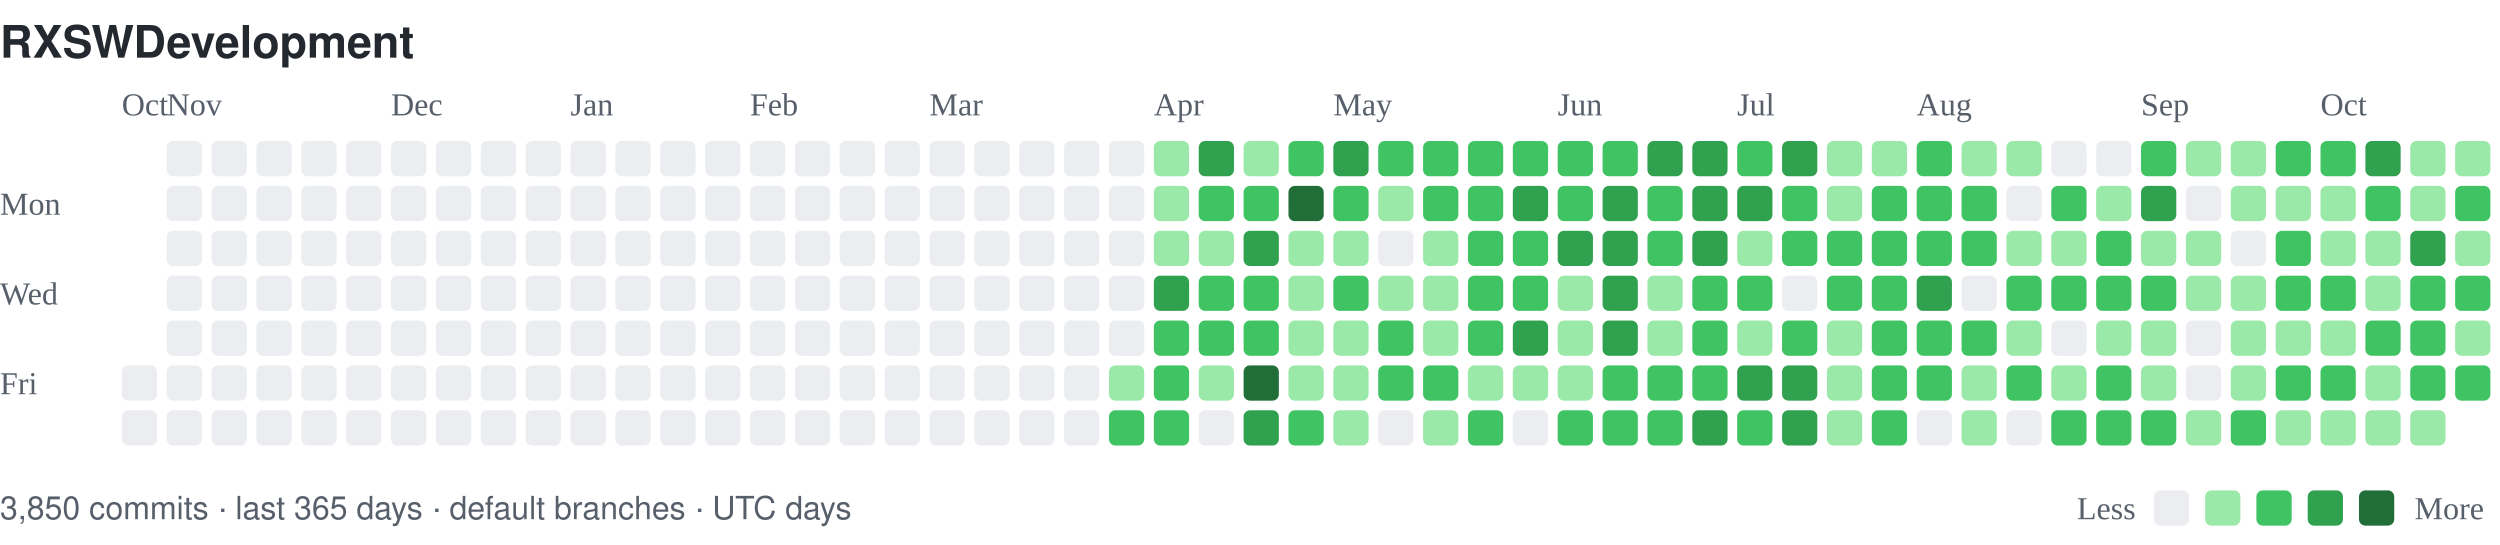
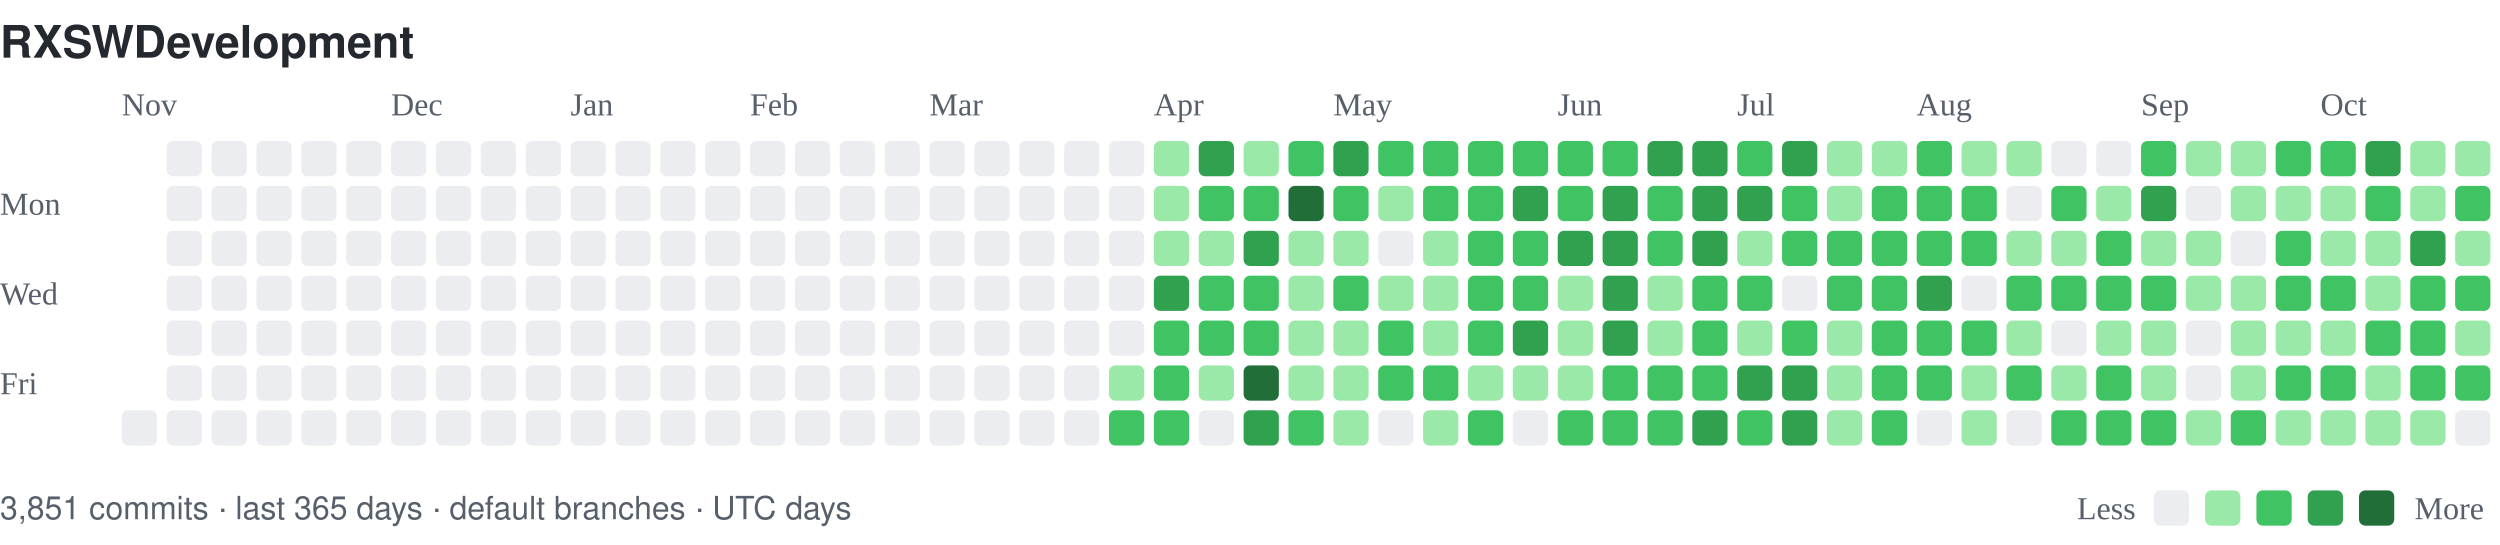
<svg xmlns="http://www.w3.org/2000/svg" width="780" height="170" viewBox="0 0 780 170" role="img">
  <text x="0" y="18" font-size="14" font-weight="600" fill="#24292f" font-family="ui-sans-serif,-apple-system,Segoe UI,Helvetica,Arial,sans-serif">RXSWDevelopment</text>
  <text x="0" y="67" font-size="10" fill="#57606a">Mon</text>
  <text x="0" y="95" font-size="10" fill="#57606a">Wed</text>
  <text x="0" y="123" font-size="10" fill="#57606a">Fri</text>
-   <text x="38" y="36" font-size="10" fill="#57606a">Oct</text>
-   <rect x="38" y="114" width="11" height="11" rx="2" fill="#ebedf0" />
+   <text x="38" y="36" font-size="10" fill="#57606a">Nov</text>
  <rect x="38" y="128" width="11" height="11" rx="2" fill="#ebedf0" />
-   <text x="52" y="36" font-size="10" fill="#57606a">Nov</text>
  <rect x="52" y="44" width="11" height="11" rx="2" fill="#ebedf0" />
  <rect x="52" y="58" width="11" height="11" rx="2" fill="#ebedf0" />
  <rect x="52" y="72" width="11" height="11" rx="2" fill="#ebedf0" />
  <rect x="52" y="86" width="11" height="11" rx="2" fill="#ebedf0" />
  <rect x="52" y="100" width="11" height="11" rx="2" fill="#ebedf0" />
  <rect x="52" y="114" width="11" height="11" rx="2" fill="#ebedf0" />
  <rect x="52" y="128" width="11" height="11" rx="2" fill="#ebedf0" />
  <rect x="66" y="44" width="11" height="11" rx="2" fill="#ebedf0" />
  <rect x="66" y="58" width="11" height="11" rx="2" fill="#ebedf0" />
  <rect x="66" y="72" width="11" height="11" rx="2" fill="#ebedf0" />
  <rect x="66" y="86" width="11" height="11" rx="2" fill="#ebedf0" />
  <rect x="66" y="100" width="11" height="11" rx="2" fill="#ebedf0" />
  <rect x="66" y="114" width="11" height="11" rx="2" fill="#ebedf0" />
  <rect x="66" y="128" width="11" height="11" rx="2" fill="#ebedf0" />
  <rect x="80" y="44" width="11" height="11" rx="2" fill="#ebedf0" />
  <rect x="80" y="58" width="11" height="11" rx="2" fill="#ebedf0" />
  <rect x="80" y="72" width="11" height="11" rx="2" fill="#ebedf0" />
  <rect x="80" y="86" width="11" height="11" rx="2" fill="#ebedf0" />
  <rect x="80" y="100" width="11" height="11" rx="2" fill="#ebedf0" />
  <rect x="80" y="114" width="11" height="11" rx="2" fill="#ebedf0" />
  <rect x="80" y="128" width="11" height="11" rx="2" fill="#ebedf0" />
  <rect x="94" y="44" width="11" height="11" rx="2" fill="#ebedf0" />
  <rect x="94" y="58" width="11" height="11" rx="2" fill="#ebedf0" />
  <rect x="94" y="72" width="11" height="11" rx="2" fill="#ebedf0" />
  <rect x="94" y="86" width="11" height="11" rx="2" fill="#ebedf0" />
  <rect x="94" y="100" width="11" height="11" rx="2" fill="#ebedf0" />
  <rect x="94" y="114" width="11" height="11" rx="2" fill="#ebedf0" />
  <rect x="94" y="128" width="11" height="11" rx="2" fill="#ebedf0" />
  <rect x="108" y="44" width="11" height="11" rx="2" fill="#ebedf0" />
  <rect x="108" y="58" width="11" height="11" rx="2" fill="#ebedf0" />
  <rect x="108" y="72" width="11" height="11" rx="2" fill="#ebedf0" />
  <rect x="108" y="86" width="11" height="11" rx="2" fill="#ebedf0" />
  <rect x="108" y="100" width="11" height="11" rx="2" fill="#ebedf0" />
  <rect x="108" y="114" width="11" height="11" rx="2" fill="#ebedf0" />
  <rect x="108" y="128" width="11" height="11" rx="2" fill="#ebedf0" />
  <text x="122" y="36" font-size="10" fill="#57606a">Dec</text>
  <rect x="122" y="44" width="11" height="11" rx="2" fill="#ebedf0" />
  <rect x="122" y="58" width="11" height="11" rx="2" fill="#ebedf0" />
  <rect x="122" y="72" width="11" height="11" rx="2" fill="#ebedf0" />
  <rect x="122" y="86" width="11" height="11" rx="2" fill="#ebedf0" />
  <rect x="122" y="100" width="11" height="11" rx="2" fill="#ebedf0" />
  <rect x="122" y="114" width="11" height="11" rx="2" fill="#ebedf0" />
  <rect x="122" y="128" width="11" height="11" rx="2" fill="#ebedf0" />
  <rect x="136" y="44" width="11" height="11" rx="2" fill="#ebedf0" />
  <rect x="136" y="58" width="11" height="11" rx="2" fill="#ebedf0" />
  <rect x="136" y="72" width="11" height="11" rx="2" fill="#ebedf0" />
  <rect x="136" y="86" width="11" height="11" rx="2" fill="#ebedf0" />
  <rect x="136" y="100" width="11" height="11" rx="2" fill="#ebedf0" />
  <rect x="136" y="114" width="11" height="11" rx="2" fill="#ebedf0" />
  <rect x="136" y="128" width="11" height="11" rx="2" fill="#ebedf0" />
  <rect x="150" y="44" width="11" height="11" rx="2" fill="#ebedf0" />
  <rect x="150" y="58" width="11" height="11" rx="2" fill="#ebedf0" />
  <rect x="150" y="72" width="11" height="11" rx="2" fill="#ebedf0" />
  <rect x="150" y="86" width="11" height="11" rx="2" fill="#ebedf0" />
  <rect x="150" y="100" width="11" height="11" rx="2" fill="#ebedf0" />
  <rect x="150" y="114" width="11" height="11" rx="2" fill="#ebedf0" />
  <rect x="150" y="128" width="11" height="11" rx="2" fill="#ebedf0" />
  <rect x="164" y="44" width="11" height="11" rx="2" fill="#ebedf0" />
  <rect x="164" y="58" width="11" height="11" rx="2" fill="#ebedf0" />
  <rect x="164" y="72" width="11" height="11" rx="2" fill="#ebedf0" />
  <rect x="164" y="86" width="11" height="11" rx="2" fill="#ebedf0" />
  <rect x="164" y="100" width="11" height="11" rx="2" fill="#ebedf0" />
  <rect x="164" y="114" width="11" height="11" rx="2" fill="#ebedf0" />
  <rect x="164" y="128" width="11" height="11" rx="2" fill="#ebedf0" />
  <text x="178" y="36" font-size="10" fill="#57606a">Jan</text>
  <rect x="178" y="44" width="11" height="11" rx="2" fill="#ebedf0" />
  <rect x="178" y="58" width="11" height="11" rx="2" fill="#ebedf0" />
  <rect x="178" y="72" width="11" height="11" rx="2" fill="#ebedf0" />
  <rect x="178" y="86" width="11" height="11" rx="2" fill="#ebedf0" />
  <rect x="178" y="100" width="11" height="11" rx="2" fill="#ebedf0" />
  <rect x="178" y="114" width="11" height="11" rx="2" fill="#ebedf0" />
  <rect x="178" y="128" width="11" height="11" rx="2" fill="#ebedf0" />
  <rect x="192" y="44" width="11" height="11" rx="2" fill="#ebedf0" />
  <rect x="192" y="58" width="11" height="11" rx="2" fill="#ebedf0" />
  <rect x="192" y="72" width="11" height="11" rx="2" fill="#ebedf0" />
  <rect x="192" y="86" width="11" height="11" rx="2" fill="#ebedf0" />
  <rect x="192" y="100" width="11" height="11" rx="2" fill="#ebedf0" />
  <rect x="192" y="114" width="11" height="11" rx="2" fill="#ebedf0" />
  <rect x="192" y="128" width="11" height="11" rx="2" fill="#ebedf0" />
  <rect x="206" y="44" width="11" height="11" rx="2" fill="#ebedf0" />
  <rect x="206" y="58" width="11" height="11" rx="2" fill="#ebedf0" />
  <rect x="206" y="72" width="11" height="11" rx="2" fill="#ebedf0" />
  <rect x="206" y="86" width="11" height="11" rx="2" fill="#ebedf0" />
  <rect x="206" y="100" width="11" height="11" rx="2" fill="#ebedf0" />
  <rect x="206" y="114" width="11" height="11" rx="2" fill="#ebedf0" />
  <rect x="206" y="128" width="11" height="11" rx="2" fill="#ebedf0" />
  <rect x="220" y="44" width="11" height="11" rx="2" fill="#ebedf0" />
  <rect x="220" y="58" width="11" height="11" rx="2" fill="#ebedf0" />
  <rect x="220" y="72" width="11" height="11" rx="2" fill="#ebedf0" />
  <rect x="220" y="86" width="11" height="11" rx="2" fill="#ebedf0" />
  <rect x="220" y="100" width="11" height="11" rx="2" fill="#ebedf0" />
  <rect x="220" y="114" width="11" height="11" rx="2" fill="#ebedf0" />
  <rect x="220" y="128" width="11" height="11" rx="2" fill="#ebedf0" />
  <text x="234" y="36" font-size="10" fill="#57606a">Feb</text>
  <rect x="234" y="44" width="11" height="11" rx="2" fill="#ebedf0" />
  <rect x="234" y="58" width="11" height="11" rx="2" fill="#ebedf0" />
  <rect x="234" y="72" width="11" height="11" rx="2" fill="#ebedf0" />
  <rect x="234" y="86" width="11" height="11" rx="2" fill="#ebedf0" />
  <rect x="234" y="100" width="11" height="11" rx="2" fill="#ebedf0" />
  <rect x="234" y="114" width="11" height="11" rx="2" fill="#ebedf0" />
  <rect x="234" y="128" width="11" height="11" rx="2" fill="#ebedf0" />
  <rect x="248" y="44" width="11" height="11" rx="2" fill="#ebedf0" />
  <rect x="248" y="58" width="11" height="11" rx="2" fill="#ebedf0" />
  <rect x="248" y="72" width="11" height="11" rx="2" fill="#ebedf0" />
  <rect x="248" y="86" width="11" height="11" rx="2" fill="#ebedf0" />
  <rect x="248" y="100" width="11" height="11" rx="2" fill="#ebedf0" />
  <rect x="248" y="114" width="11" height="11" rx="2" fill="#ebedf0" />
  <rect x="248" y="128" width="11" height="11" rx="2" fill="#ebedf0" />
  <rect x="262" y="44" width="11" height="11" rx="2" fill="#ebedf0" />
  <rect x="262" y="58" width="11" height="11" rx="2" fill="#ebedf0" />
  <rect x="262" y="72" width="11" height="11" rx="2" fill="#ebedf0" />
  <rect x="262" y="86" width="11" height="11" rx="2" fill="#ebedf0" />
  <rect x="262" y="100" width="11" height="11" rx="2" fill="#ebedf0" />
  <rect x="262" y="114" width="11" height="11" rx="2" fill="#ebedf0" />
  <rect x="262" y="128" width="11" height="11" rx="2" fill="#ebedf0" />
  <rect x="276" y="44" width="11" height="11" rx="2" fill="#ebedf0" />
  <rect x="276" y="58" width="11" height="11" rx="2" fill="#ebedf0" />
  <rect x="276" y="72" width="11" height="11" rx="2" fill="#ebedf0" />
  <rect x="276" y="86" width="11" height="11" rx="2" fill="#ebedf0" />
  <rect x="276" y="100" width="11" height="11" rx="2" fill="#ebedf0" />
  <rect x="276" y="114" width="11" height="11" rx="2" fill="#ebedf0" />
  <rect x="276" y="128" width="11" height="11" rx="2" fill="#ebedf0" />
  <text x="290" y="36" font-size="10" fill="#57606a">Mar</text>
  <rect x="290" y="44" width="11" height="11" rx="2" fill="#ebedf0" />
  <rect x="290" y="58" width="11" height="11" rx="2" fill="#ebedf0" />
  <rect x="290" y="72" width="11" height="11" rx="2" fill="#ebedf0" />
  <rect x="290" y="86" width="11" height="11" rx="2" fill="#ebedf0" />
  <rect x="290" y="100" width="11" height="11" rx="2" fill="#ebedf0" />
  <rect x="290" y="114" width="11" height="11" rx="2" fill="#ebedf0" />
  <rect x="290" y="128" width="11" height="11" rx="2" fill="#ebedf0" />
  <rect x="304" y="44" width="11" height="11" rx="2" fill="#ebedf0" />
  <rect x="304" y="58" width="11" height="11" rx="2" fill="#ebedf0" />
  <rect x="304" y="72" width="11" height="11" rx="2" fill="#ebedf0" />
  <rect x="304" y="86" width="11" height="11" rx="2" fill="#ebedf0" />
  <rect x="304" y="100" width="11" height="11" rx="2" fill="#ebedf0" />
  <rect x="304" y="114" width="11" height="11" rx="2" fill="#ebedf0" />
  <rect x="304" y="128" width="11" height="11" rx="2" fill="#ebedf0" />
  <rect x="318" y="44" width="11" height="11" rx="2" fill="#ebedf0" />
  <rect x="318" y="58" width="11" height="11" rx="2" fill="#ebedf0" />
  <rect x="318" y="72" width="11" height="11" rx="2" fill="#ebedf0" />
  <rect x="318" y="86" width="11" height="11" rx="2" fill="#ebedf0" />
  <rect x="318" y="100" width="11" height="11" rx="2" fill="#ebedf0" />
  <rect x="318" y="114" width="11" height="11" rx="2" fill="#ebedf0" />
  <rect x="318" y="128" width="11" height="11" rx="2" fill="#ebedf0" />
  <rect x="332" y="44" width="11" height="11" rx="2" fill="#ebedf0" />
  <rect x="332" y="58" width="11" height="11" rx="2" fill="#ebedf0" />
  <rect x="332" y="72" width="11" height="11" rx="2" fill="#ebedf0" />
  <rect x="332" y="86" width="11" height="11" rx="2" fill="#ebedf0" />
  <rect x="332" y="100" width="11" height="11" rx="2" fill="#ebedf0" />
  <rect x="332" y="114" width="11" height="11" rx="2" fill="#ebedf0" />
  <rect x="332" y="128" width="11" height="11" rx="2" fill="#ebedf0" />
  <rect x="346" y="44" width="11" height="11" rx="2" fill="#ebedf0" />
  <rect x="346" y="58" width="11" height="11" rx="2" fill="#ebedf0" />
  <rect x="346" y="72" width="11" height="11" rx="2" fill="#ebedf0" />
  <rect x="346" y="86" width="11" height="11" rx="2" fill="#ebedf0" />
  <rect x="346" y="100" width="11" height="11" rx="2" fill="#ebedf0" />
  <rect x="346" y="114" width="11" height="11" rx="2" fill="#9be9a8" />
  <rect x="346" y="128" width="11" height="11" rx="2" fill="#40c463" />
  <text x="360" y="36" font-size="10" fill="#57606a">Apr</text>
  <rect x="360" y="44" width="11" height="11" rx="2" fill="#9be9a8" />
  <rect x="360" y="58" width="11" height="11" rx="2" fill="#9be9a8" />
  <rect x="360" y="72" width="11" height="11" rx="2" fill="#9be9a8" />
  <rect x="360" y="86" width="11" height="11" rx="2" fill="#30a14e" />
  <rect x="360" y="100" width="11" height="11" rx="2" fill="#40c463" />
  <rect x="360" y="114" width="11" height="11" rx="2" fill="#40c463" />
  <rect x="360" y="128" width="11" height="11" rx="2" fill="#40c463" />
  <rect x="374" y="44" width="11" height="11" rx="2" fill="#30a14e" />
  <rect x="374" y="58" width="11" height="11" rx="2" fill="#40c463" />
  <rect x="374" y="72" width="11" height="11" rx="2" fill="#9be9a8" />
  <rect x="374" y="86" width="11" height="11" rx="2" fill="#40c463" />
  <rect x="374" y="100" width="11" height="11" rx="2" fill="#40c463" />
  <rect x="374" y="114" width="11" height="11" rx="2" fill="#9be9a8" />
  <rect x="374" y="128" width="11" height="11" rx="2" fill="#ebedf0" />
  <rect x="388" y="44" width="11" height="11" rx="2" fill="#9be9a8" />
  <rect x="388" y="58" width="11" height="11" rx="2" fill="#40c463" />
  <rect x="388" y="72" width="11" height="11" rx="2" fill="#30a14e" />
  <rect x="388" y="86" width="11" height="11" rx="2" fill="#40c463" />
  <rect x="388" y="100" width="11" height="11" rx="2" fill="#40c463" />
  <rect x="388" y="114" width="11" height="11" rx="2" fill="#216e39" />
  <rect x="388" y="128" width="11" height="11" rx="2" fill="#30a14e" />
  <rect x="402" y="44" width="11" height="11" rx="2" fill="#40c463" />
  <rect x="402" y="58" width="11" height="11" rx="2" fill="#216e39" />
  <rect x="402" y="72" width="11" height="11" rx="2" fill="#9be9a8" />
  <rect x="402" y="86" width="11" height="11" rx="2" fill="#9be9a8" />
  <rect x="402" y="100" width="11" height="11" rx="2" fill="#9be9a8" />
  <rect x="402" y="114" width="11" height="11" rx="2" fill="#9be9a8" />
  <rect x="402" y="128" width="11" height="11" rx="2" fill="#40c463" />
  <text x="416" y="36" font-size="10" fill="#57606a">May</text>
  <rect x="416" y="44" width="11" height="11" rx="2" fill="#30a14e" />
  <rect x="416" y="58" width="11" height="11" rx="2" fill="#40c463" />
  <rect x="416" y="72" width="11" height="11" rx="2" fill="#9be9a8" />
  <rect x="416" y="86" width="11" height="11" rx="2" fill="#40c463" />
  <rect x="416" y="100" width="11" height="11" rx="2" fill="#9be9a8" />
  <rect x="416" y="114" width="11" height="11" rx="2" fill="#9be9a8" />
  <rect x="416" y="128" width="11" height="11" rx="2" fill="#9be9a8" />
  <rect x="430" y="44" width="11" height="11" rx="2" fill="#40c463" />
  <rect x="430" y="58" width="11" height="11" rx="2" fill="#9be9a8" />
  <rect x="430" y="72" width="11" height="11" rx="2" fill="#ebedf0" />
  <rect x="430" y="86" width="11" height="11" rx="2" fill="#9be9a8" />
  <rect x="430" y="100" width="11" height="11" rx="2" fill="#40c463" />
  <rect x="430" y="114" width="11" height="11" rx="2" fill="#40c463" />
  <rect x="430" y="128" width="11" height="11" rx="2" fill="#ebedf0" />
  <rect x="444" y="44" width="11" height="11" rx="2" fill="#40c463" />
  <rect x="444" y="58" width="11" height="11" rx="2" fill="#40c463" />
  <rect x="444" y="72" width="11" height="11" rx="2" fill="#9be9a8" />
  <rect x="444" y="86" width="11" height="11" rx="2" fill="#9be9a8" />
  <rect x="444" y="100" width="11" height="11" rx="2" fill="#9be9a8" />
  <rect x="444" y="114" width="11" height="11" rx="2" fill="#40c463" />
  <rect x="444" y="128" width="11" height="11" rx="2" fill="#9be9a8" />
  <rect x="458" y="44" width="11" height="11" rx="2" fill="#40c463" />
  <rect x="458" y="58" width="11" height="11" rx="2" fill="#40c463" />
  <rect x="458" y="72" width="11" height="11" rx="2" fill="#40c463" />
  <rect x="458" y="86" width="11" height="11" rx="2" fill="#40c463" />
  <rect x="458" y="100" width="11" height="11" rx="2" fill="#40c463" />
  <rect x="458" y="114" width="11" height="11" rx="2" fill="#9be9a8" />
  <rect x="458" y="128" width="11" height="11" rx="2" fill="#40c463" />
  <rect x="472" y="44" width="11" height="11" rx="2" fill="#40c463" />
  <rect x="472" y="58" width="11" height="11" rx="2" fill="#30a14e" />
  <rect x="472" y="72" width="11" height="11" rx="2" fill="#40c463" />
  <rect x="472" y="86" width="11" height="11" rx="2" fill="#40c463" />
  <rect x="472" y="100" width="11" height="11" rx="2" fill="#30a14e" />
  <rect x="472" y="114" width="11" height="11" rx="2" fill="#9be9a8" />
  <rect x="472" y="128" width="11" height="11" rx="2" fill="#ebedf0" />
  <text x="486" y="36" font-size="10" fill="#57606a">Jun</text>
  <rect x="486" y="44" width="11" height="11" rx="2" fill="#40c463" />
  <rect x="486" y="58" width="11" height="11" rx="2" fill="#40c463" />
  <rect x="486" y="72" width="11" height="11" rx="2" fill="#30a14e" />
  <rect x="486" y="86" width="11" height="11" rx="2" fill="#9be9a8" />
  <rect x="486" y="100" width="11" height="11" rx="2" fill="#9be9a8" />
  <rect x="486" y="114" width="11" height="11" rx="2" fill="#9be9a8" />
  <rect x="486" y="128" width="11" height="11" rx="2" fill="#40c463" />
  <rect x="500" y="44" width="11" height="11" rx="2" fill="#40c463" />
  <rect x="500" y="58" width="11" height="11" rx="2" fill="#30a14e" />
  <rect x="500" y="72" width="11" height="11" rx="2" fill="#30a14e" />
  <rect x="500" y="86" width="11" height="11" rx="2" fill="#30a14e" />
  <rect x="500" y="100" width="11" height="11" rx="2" fill="#30a14e" />
  <rect x="500" y="114" width="11" height="11" rx="2" fill="#40c463" />
  <rect x="500" y="128" width="11" height="11" rx="2" fill="#40c463" />
  <rect x="514" y="44" width="11" height="11" rx="2" fill="#30a14e" />
  <rect x="514" y="58" width="11" height="11" rx="2" fill="#40c463" />
  <rect x="514" y="72" width="11" height="11" rx="2" fill="#40c463" />
  <rect x="514" y="86" width="11" height="11" rx="2" fill="#9be9a8" />
  <rect x="514" y="100" width="11" height="11" rx="2" fill="#9be9a8" />
  <rect x="514" y="114" width="11" height="11" rx="2" fill="#40c463" />
  <rect x="514" y="128" width="11" height="11" rx="2" fill="#40c463" />
  <rect x="528" y="44" width="11" height="11" rx="2" fill="#30a14e" />
  <rect x="528" y="58" width="11" height="11" rx="2" fill="#30a14e" />
  <rect x="528" y="72" width="11" height="11" rx="2" fill="#30a14e" />
  <rect x="528" y="86" width="11" height="11" rx="2" fill="#40c463" />
  <rect x="528" y="100" width="11" height="11" rx="2" fill="#40c463" />
  <rect x="528" y="114" width="11" height="11" rx="2" fill="#40c463" />
  <rect x="528" y="128" width="11" height="11" rx="2" fill="#30a14e" />
  <text x="542" y="36" font-size="10" fill="#57606a">Jul</text>
  <rect x="542" y="44" width="11" height="11" rx="2" fill="#40c463" />
  <rect x="542" y="58" width="11" height="11" rx="2" fill="#30a14e" />
  <rect x="542" y="72" width="11" height="11" rx="2" fill="#9be9a8" />
  <rect x="542" y="86" width="11" height="11" rx="2" fill="#40c463" />
  <rect x="542" y="100" width="11" height="11" rx="2" fill="#9be9a8" />
  <rect x="542" y="114" width="11" height="11" rx="2" fill="#30a14e" />
  <rect x="542" y="128" width="11" height="11" rx="2" fill="#40c463" />
  <rect x="556" y="44" width="11" height="11" rx="2" fill="#30a14e" />
  <rect x="556" y="58" width="11" height="11" rx="2" fill="#40c463" />
  <rect x="556" y="72" width="11" height="11" rx="2" fill="#40c463" />
  <rect x="556" y="86" width="11" height="11" rx="2" fill="#ebedf0" />
  <rect x="556" y="100" width="11" height="11" rx="2" fill="#40c463" />
  <rect x="556" y="114" width="11" height="11" rx="2" fill="#30a14e" />
  <rect x="556" y="128" width="11" height="11" rx="2" fill="#30a14e" />
  <rect x="570" y="44" width="11" height="11" rx="2" fill="#9be9a8" />
  <rect x="570" y="58" width="11" height="11" rx="2" fill="#9be9a8" />
  <rect x="570" y="72" width="11" height="11" rx="2" fill="#40c463" />
  <rect x="570" y="86" width="11" height="11" rx="2" fill="#40c463" />
  <rect x="570" y="100" width="11" height="11" rx="2" fill="#9be9a8" />
  <rect x="570" y="114" width="11" height="11" rx="2" fill="#9be9a8" />
  <rect x="570" y="128" width="11" height="11" rx="2" fill="#9be9a8" />
  <rect x="584" y="44" width="11" height="11" rx="2" fill="#9be9a8" />
  <rect x="584" y="58" width="11" height="11" rx="2" fill="#40c463" />
  <rect x="584" y="72" width="11" height="11" rx="2" fill="#40c463" />
  <rect x="584" y="86" width="11" height="11" rx="2" fill="#40c463" />
  <rect x="584" y="100" width="11" height="11" rx="2" fill="#40c463" />
  <rect x="584" y="114" width="11" height="11" rx="2" fill="#40c463" />
  <rect x="584" y="128" width="11" height="11" rx="2" fill="#40c463" />
  <text x="598" y="36" font-size="10" fill="#57606a">Aug</text>
  <rect x="598" y="44" width="11" height="11" rx="2" fill="#40c463" />
  <rect x="598" y="58" width="11" height="11" rx="2" fill="#40c463" />
  <rect x="598" y="72" width="11" height="11" rx="2" fill="#40c463" />
  <rect x="598" y="86" width="11" height="11" rx="2" fill="#30a14e" />
  <rect x="598" y="100" width="11" height="11" rx="2" fill="#40c463" />
  <rect x="598" y="114" width="11" height="11" rx="2" fill="#40c463" />
  <rect x="598" y="128" width="11" height="11" rx="2" fill="#ebedf0" />
  <rect x="612" y="44" width="11" height="11" rx="2" fill="#9be9a8" />
  <rect x="612" y="58" width="11" height="11" rx="2" fill="#40c463" />
  <rect x="612" y="72" width="11" height="11" rx="2" fill="#40c463" />
  <rect x="612" y="86" width="11" height="11" rx="2" fill="#ebedf0" />
  <rect x="612" y="100" width="11" height="11" rx="2" fill="#40c463" />
  <rect x="612" y="114" width="11" height="11" rx="2" fill="#9be9a8" />
  <rect x="612" y="128" width="11" height="11" rx="2" fill="#9be9a8" />
  <rect x="626" y="44" width="11" height="11" rx="2" fill="#9be9a8" />
  <rect x="626" y="58" width="11" height="11" rx="2" fill="#ebedf0" />
  <rect x="626" y="72" width="11" height="11" rx="2" fill="#9be9a8" />
  <rect x="626" y="86" width="11" height="11" rx="2" fill="#40c463" />
  <rect x="626" y="100" width="11" height="11" rx="2" fill="#9be9a8" />
  <rect x="626" y="114" width="11" height="11" rx="2" fill="#40c463" />
  <rect x="626" y="128" width="11" height="11" rx="2" fill="#ebedf0" />
  <rect x="640" y="44" width="11" height="11" rx="2" fill="#ebedf0" />
  <rect x="640" y="58" width="11" height="11" rx="2" fill="#40c463" />
  <rect x="640" y="72" width="11" height="11" rx="2" fill="#9be9a8" />
  <rect x="640" y="86" width="11" height="11" rx="2" fill="#40c463" />
  <rect x="640" y="100" width="11" height="11" rx="2" fill="#ebedf0" />
  <rect x="640" y="114" width="11" height="11" rx="2" fill="#9be9a8" />
  <rect x="640" y="128" width="11" height="11" rx="2" fill="#40c463" />
  <rect x="654" y="44" width="11" height="11" rx="2" fill="#ebedf0" />
  <rect x="654" y="58" width="11" height="11" rx="2" fill="#9be9a8" />
  <rect x="654" y="72" width="11" height="11" rx="2" fill="#40c463" />
  <rect x="654" y="86" width="11" height="11" rx="2" fill="#40c463" />
  <rect x="654" y="100" width="11" height="11" rx="2" fill="#9be9a8" />
  <rect x="654" y="114" width="11" height="11" rx="2" fill="#40c463" />
  <rect x="654" y="128" width="11" height="11" rx="2" fill="#40c463" />
  <text x="668" y="36" font-size="10" fill="#57606a">Sep</text>
  <rect x="668" y="44" width="11" height="11" rx="2" fill="#40c463" />
  <rect x="668" y="58" width="11" height="11" rx="2" fill="#30a14e" />
  <rect x="668" y="72" width="11" height="11" rx="2" fill="#9be9a8" />
  <rect x="668" y="86" width="11" height="11" rx="2" fill="#40c463" />
  <rect x="668" y="100" width="11" height="11" rx="2" fill="#9be9a8" />
  <rect x="668" y="114" width="11" height="11" rx="2" fill="#9be9a8" />
  <rect x="668" y="128" width="11" height="11" rx="2" fill="#40c463" />
  <rect x="682" y="44" width="11" height="11" rx="2" fill="#9be9a8" />
  <rect x="682" y="58" width="11" height="11" rx="2" fill="#ebedf0" />
  <rect x="682" y="72" width="11" height="11" rx="2" fill="#9be9a8" />
  <rect x="682" y="86" width="11" height="11" rx="2" fill="#9be9a8" />
  <rect x="682" y="100" width="11" height="11" rx="2" fill="#ebedf0" />
  <rect x="682" y="114" width="11" height="11" rx="2" fill="#ebedf0" />
  <rect x="682" y="128" width="11" height="11" rx="2" fill="#9be9a8" />
  <rect x="696" y="44" width="11" height="11" rx="2" fill="#9be9a8" />
  <rect x="696" y="58" width="11" height="11" rx="2" fill="#9be9a8" />
  <rect x="696" y="72" width="11" height="11" rx="2" fill="#ebedf0" />
  <rect x="696" y="86" width="11" height="11" rx="2" fill="#9be9a8" />
  <rect x="696" y="100" width="11" height="11" rx="2" fill="#9be9a8" />
  <rect x="696" y="114" width="11" height="11" rx="2" fill="#9be9a8" />
  <rect x="696" y="128" width="11" height="11" rx="2" fill="#40c463" />
  <rect x="710" y="44" width="11" height="11" rx="2" fill="#40c463" />
  <rect x="710" y="58" width="11" height="11" rx="2" fill="#9be9a8" />
  <rect x="710" y="72" width="11" height="11" rx="2" fill="#40c463" />
  <rect x="710" y="86" width="11" height="11" rx="2" fill="#40c463" />
  <rect x="710" y="100" width="11" height="11" rx="2" fill="#9be9a8" />
  <rect x="710" y="114" width="11" height="11" rx="2" fill="#40c463" />
  <rect x="710" y="128" width="11" height="11" rx="2" fill="#9be9a8" />
  <text x="724" y="36" font-size="10" fill="#57606a">Oct</text>
  <rect x="724" y="44" width="11" height="11" rx="2" fill="#40c463" />
  <rect x="724" y="58" width="11" height="11" rx="2" fill="#9be9a8" />
  <rect x="724" y="72" width="11" height="11" rx="2" fill="#9be9a8" />
  <rect x="724" y="86" width="11" height="11" rx="2" fill="#40c463" />
  <rect x="724" y="100" width="11" height="11" rx="2" fill="#9be9a8" />
  <rect x="724" y="114" width="11" height="11" rx="2" fill="#40c463" />
  <rect x="724" y="128" width="11" height="11" rx="2" fill="#9be9a8" />
  <rect x="738" y="44" width="11" height="11" rx="2" fill="#30a14e" />
  <rect x="738" y="58" width="11" height="11" rx="2" fill="#40c463" />
  <rect x="738" y="72" width="11" height="11" rx="2" fill="#9be9a8" />
  <rect x="738" y="86" width="11" height="11" rx="2" fill="#9be9a8" />
  <rect x="738" y="100" width="11" height="11" rx="2" fill="#40c463" />
  <rect x="738" y="114" width="11" height="11" rx="2" fill="#9be9a8" />
  <rect x="738" y="128" width="11" height="11" rx="2" fill="#9be9a8" />
  <rect x="752" y="44" width="11" height="11" rx="2" fill="#9be9a8" />
  <rect x="752" y="58" width="11" height="11" rx="2" fill="#9be9a8" />
  <rect x="752" y="72" width="11" height="11" rx="2" fill="#30a14e" />
  <rect x="752" y="86" width="11" height="11" rx="2" fill="#40c463" />
  <rect x="752" y="100" width="11" height="11" rx="2" fill="#40c463" />
  <rect x="752" y="114" width="11" height="11" rx="2" fill="#40c463" />
  <rect x="752" y="128" width="11" height="11" rx="2" fill="#9be9a8" />
  <rect x="766" y="44" width="11" height="11" rx="2" fill="#9be9a8" />
  <rect x="766" y="58" width="11" height="11" rx="2" fill="#40c463" />
  <rect x="766" y="72" width="11" height="11" rx="2" fill="#9be9a8" />
  <rect x="766" y="86" width="11" height="11" rx="2" fill="#40c463" />
  <rect x="766" y="100" width="11" height="11" rx="2" fill="#9be9a8" />
  <rect x="766" y="114" width="11" height="11" rx="2" fill="#40c463" />
+   <rect x="766" y="128" width="11" height="11" rx="2" fill="#ebedf0" />
  <text x="648" y="162" font-size="10" fill="#57606a">Less</text>
  <rect x="672" y="153" width="11" height="11" rx="2" fill="#ebedf0" />
  <rect x="688" y="153" width="11" height="11" rx="2" fill="#9be9a8" />
  <rect x="704" y="153" width="11" height="11" rx="2" fill="#40c463" />
  <rect x="720" y="153" width="11" height="11" rx="2" fill="#30a14e" />
  <rect x="736" y="153" width="11" height="11" rx="2" fill="#216e39" />
  <text x="775" y="162" font-size="10" fill="#57606a" text-anchor="end">More</text>
-   <text x="0" y="162" font-size="10" fill="#57606a" font-family="ui-sans-serif,-apple-system,Segoe UI,Helvetica,Arial,sans-serif">3,850 commits · last 365 days · default branches · UTC days</text>
+   <text x="0" y="162" font-size="10" fill="#57606a" font-family="ui-sans-serif,-apple-system,Segoe UI,Helvetica,Arial,sans-serif">3,851 commits · last 365 days · default branches · UTC days</text>
</svg>
